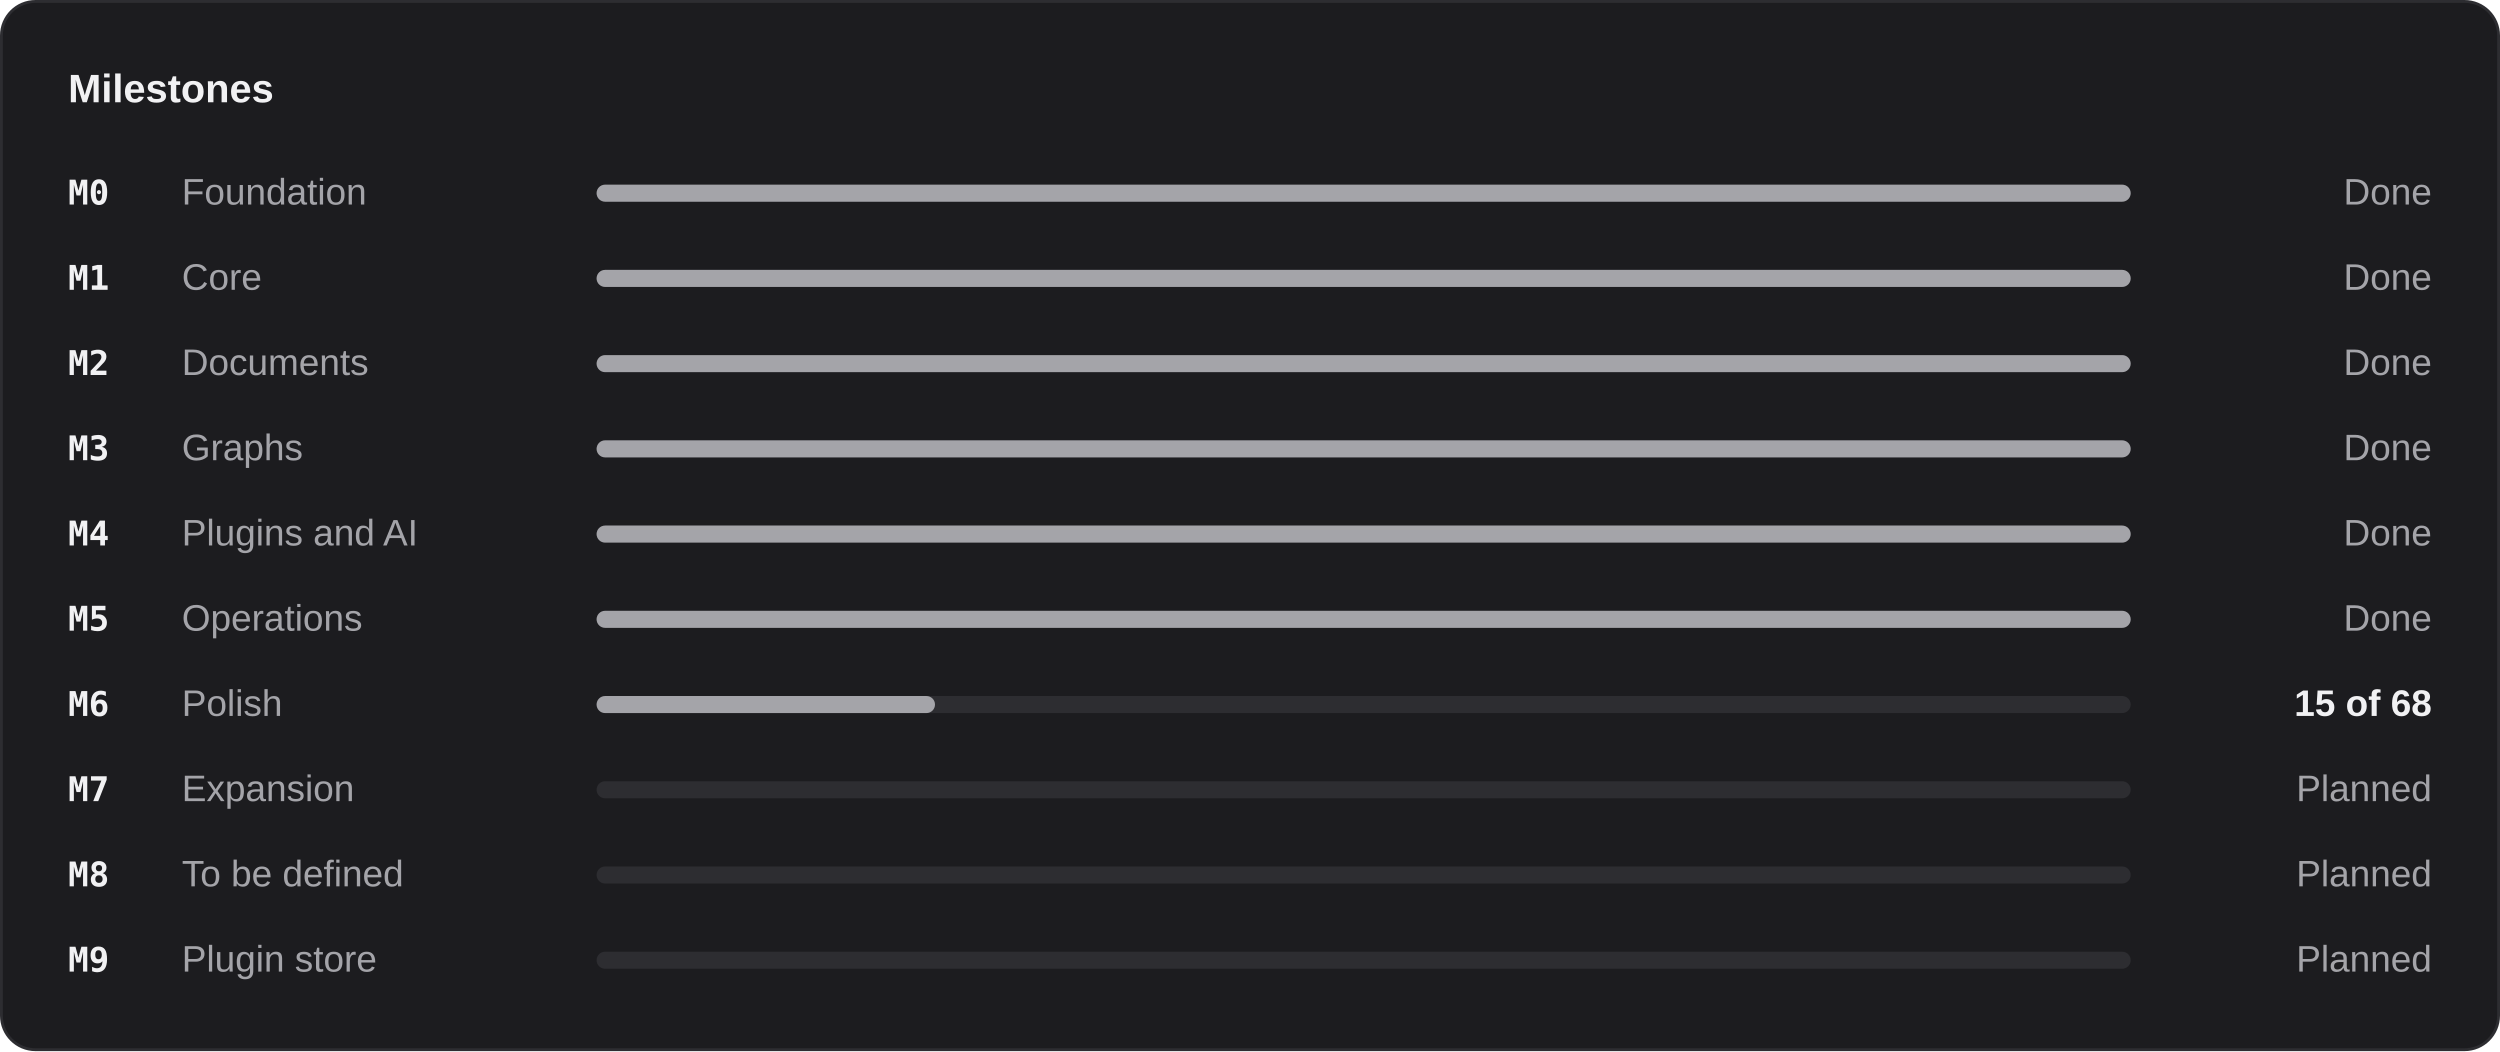
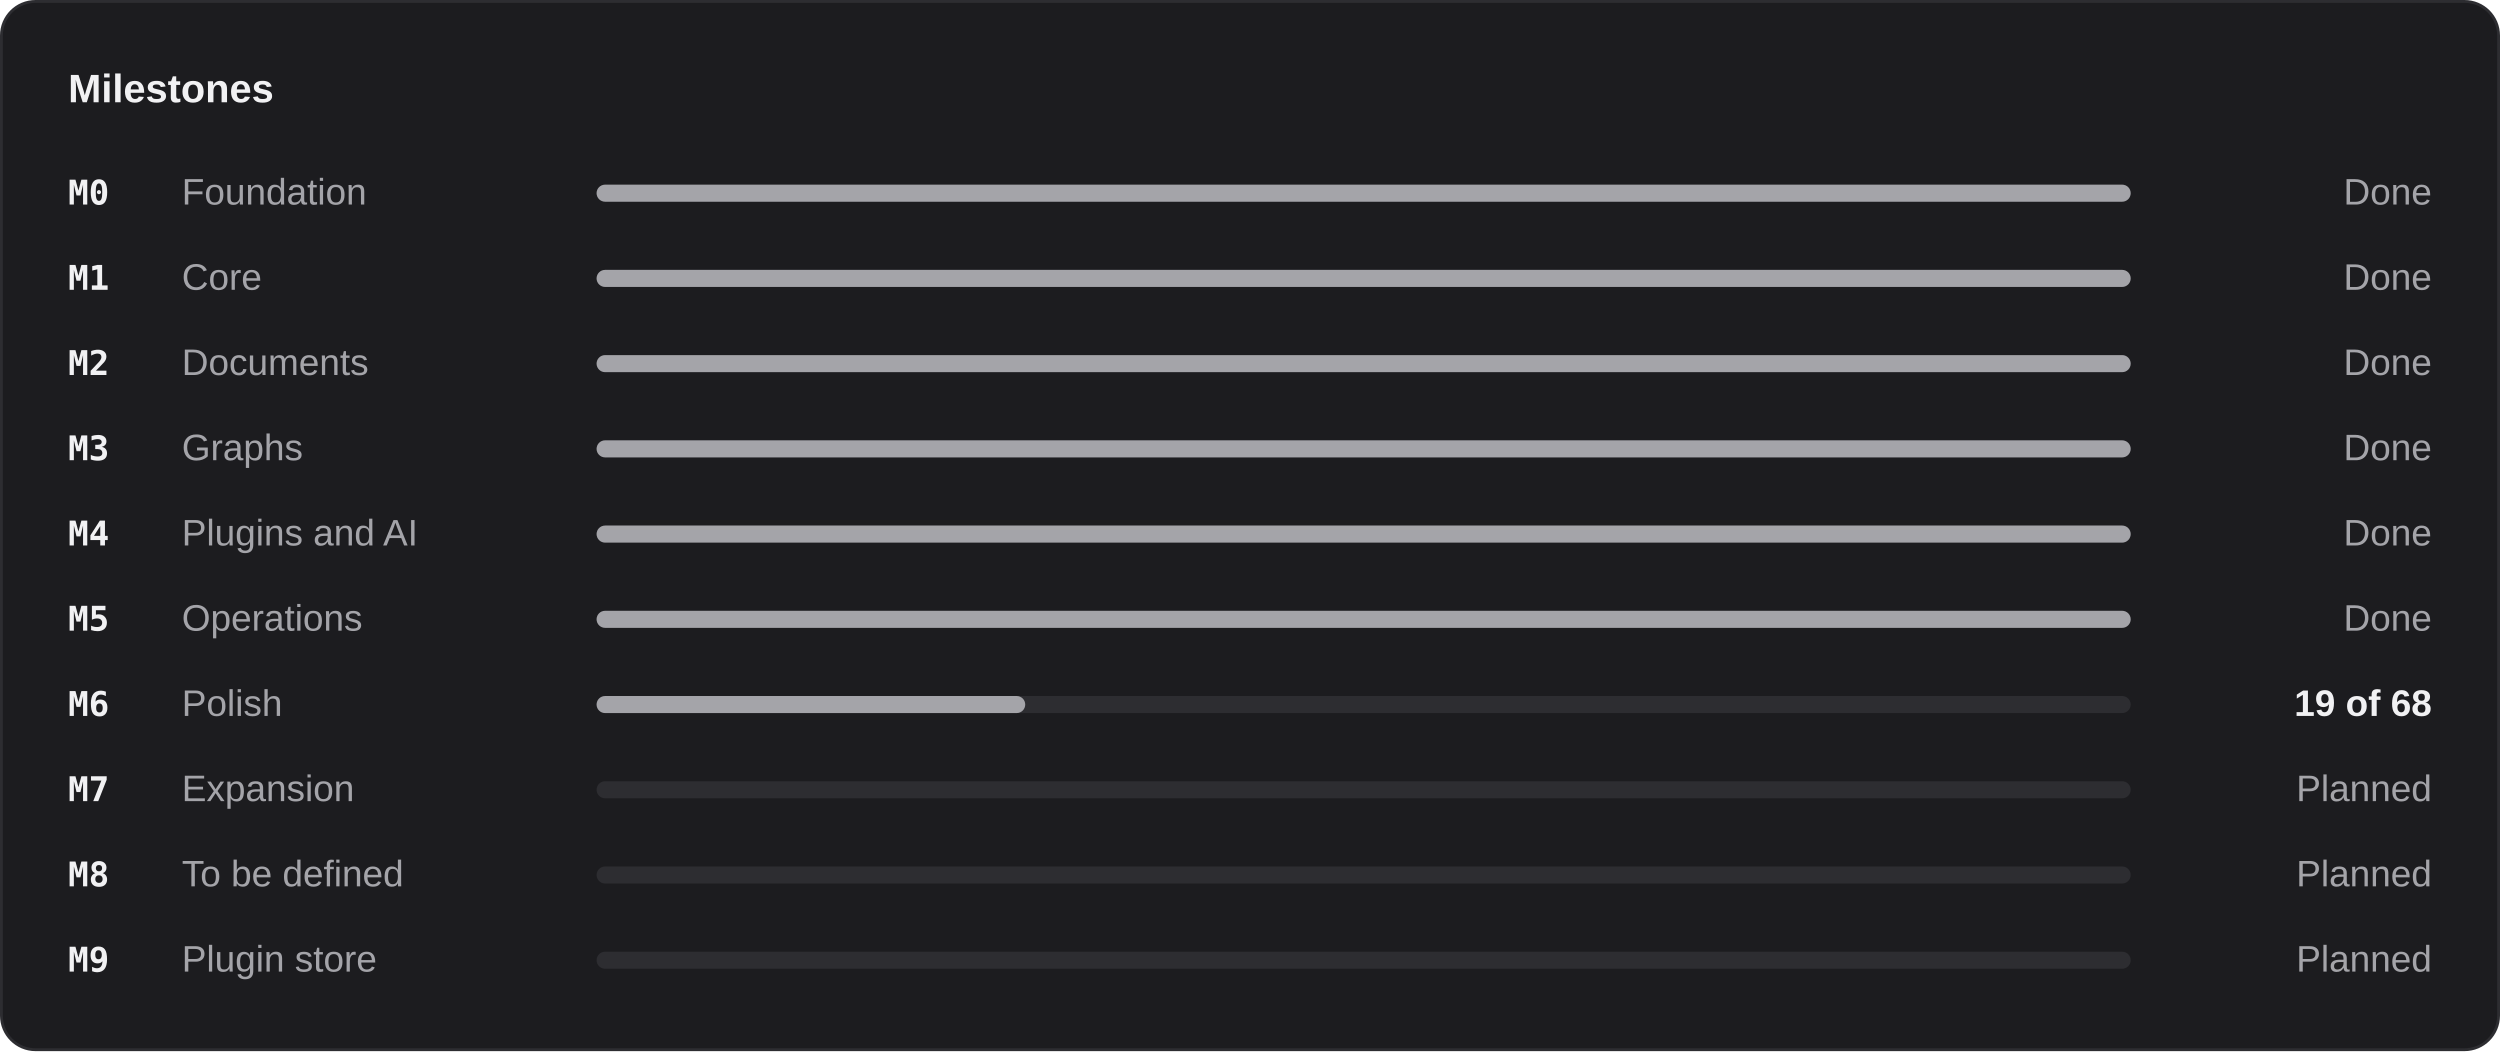
<svg xmlns="http://www.w3.org/2000/svg" width="880" height="370" viewBox="0 0 880 370" role="img" aria-labelledby="title desc">
  <defs>
    <linearGradient id="sweep" x1="0" x2="1" y1="0" y2="0">
      <stop offset="0" stop-color="#f1f1f3" stop-opacity="0" />
      <stop offset="0.5" stop-color="#f1f1f3" stop-opacity="0.45" />
      <stop offset="1" stop-color="#f1f1f3" stop-opacity="0" />
    </linearGradient>
  </defs>
  <style>
text{font-family:"Instrument Sans","Segoe UI",system-ui,-apple-system,"Helvetica Neue",Arial,sans-serif;font-size:13px;fill:#a4a4a9;font-variant-numeric:tabular-nums}
.title{font-size:14px;font-weight:600;fill:#f1f1f3}
.id{font-family:"JetBrains Mono",ui-monospace,"Cascadia Code","SF Mono",Menlo,Consolas,monospace;font-size:12px;font-weight:600;fill:#f1f1f3}
.status.current{fill:#f1f1f3;font-weight:600}
.track{fill:#2d2d31}
.fill{fill:#a4a4a9;transform-box:fill-box;transform-origin:left center;animation:grow 1.2s cubic-bezier(.22,.7,.2,1) backwards}
@keyframes grow{from{transform:scaleX(0)}to{transform:scaleX(1)}}
- @keyframes sweep-m6{0%{transform:translateX(0)}55%,100%{transform:translateX(239.12px)}}
+ @keyframes sweep-m6{0%{transform:translateX(0)}55%,100%{transform:translateX(270.88px)}}
.sweep-m6{animation:sweep-m6 4.8s ease-in-out 1.74s infinite}
@media (prefers-reduced-motion:reduce){.fill,.sweep{animation:none}}
</style>
  <rect x="0.5" y="0.5" width="879" height="369" rx="12" fill="#1c1c1f" stroke="#2d2d31" />
  <text class="title" x="24" y="36">Milestones</text>
  <g class="row">
    <text class="id" x="24" y="72">M0</text>
    <text class="name" x="64" y="72">Foundation</text>
    <rect class="track" x="210" y="65" width="540" height="6" rx="3" />
    <rect class="fill" x="210" y="65" width="540" height="6" rx="3" style="animation-delay:0s" />
    <text class="status" x="856" y="72" text-anchor="end">Done</text>
  </g>
  <g class="row">
    <text class="id" x="24" y="102">M1</text>
    <text class="name" x="64" y="102">Core</text>
    <rect class="track" x="210" y="95" width="540" height="6" rx="3" />
    <rect class="fill" x="210" y="95" width="540" height="6" rx="3" style="animation-delay:0.09s" />
    <text class="status" x="856" y="102" text-anchor="end">Done</text>
  </g>
  <g class="row">
    <text class="id" x="24" y="132">M2</text>
    <text class="name" x="64" y="132">Documents</text>
    <rect class="track" x="210" y="125" width="540" height="6" rx="3" />
    <rect class="fill" x="210" y="125" width="540" height="6" rx="3" style="animation-delay:0.18s" />
    <text class="status" x="856" y="132" text-anchor="end">Done</text>
  </g>
  <g class="row">
    <text class="id" x="24" y="162">M3</text>
    <text class="name" x="64" y="162">Graphs</text>
    <rect class="track" x="210" y="155" width="540" height="6" rx="3" />
    <rect class="fill" x="210" y="155" width="540" height="6" rx="3" style="animation-delay:0.27s" />
    <text class="status" x="856" y="162" text-anchor="end">Done</text>
  </g>
  <g class="row">
    <text class="id" x="24" y="192">M4</text>
    <text class="name" x="64" y="192">Plugins and AI</text>
    <rect class="track" x="210" y="185" width="540" height="6" rx="3" />
    <rect class="fill" x="210" y="185" width="540" height="6" rx="3" style="animation-delay:0.36s" />
    <text class="status" x="856" y="192" text-anchor="end">Done</text>
  </g>
  <g class="row">
    <text class="id" x="24" y="222">M5</text>
    <text class="name" x="64" y="222">Operations</text>
    <rect class="track" x="210" y="215" width="540" height="6" rx="3" />
    <rect class="fill" x="210" y="215" width="540" height="6" rx="3" style="animation-delay:0.45s" />
    <text class="status" x="856" y="222" text-anchor="end">Done</text>
  </g>
  <g class="row">
    <text class="id" x="24" y="252">M6</text>
    <text class="name" x="64" y="252">Polish</text>
    <rect class="track" x="210" y="245" width="540" height="6" rx="3" />
-     <rect class="fill" x="210" y="245" width="119.12" height="6" rx="3" style="animation-delay:0.54s" />
+     <rect class="fill" x="210" y="245" width="150.88" height="6" rx="3" style="animation-delay:0.54s" />
    <clipPath id="clip-m6">
-       <rect x="210" y="245" width="119.12" height="6" rx="3" />
+       <rect x="210" y="245" width="150.88" height="6" rx="3" />
    </clipPath>
    <g clip-path="url(#clip-m6)">
      <rect class="sweep sweep-m6" x="90" y="245" width="120" height="6" fill="url(#sweep)" />
    </g>
-     <text class="status current" x="856" y="252" text-anchor="end">15 of 68</text>
+     <text class="status current" x="856" y="252" text-anchor="end">19 of 68</text>
  </g>
  <g class="row">
    <text class="id" x="24" y="282">M7</text>
    <text class="name" x="64" y="282">Expansion</text>
    <rect class="track" x="210" y="275" width="540" height="6" rx="3" />
    <text class="status" x="856" y="282" text-anchor="end">Planned</text>
  </g>
  <g class="row">
    <text class="id" x="24" y="312">M8</text>
    <text class="name" x="64" y="312">To be defined</text>
    <rect class="track" x="210" y="305" width="540" height="6" rx="3" />
    <text class="status" x="856" y="312" text-anchor="end">Planned</text>
  </g>
  <g class="row">
    <text class="id" x="24" y="342">M9</text>
    <text class="name" x="64" y="342">Plugin store</text>
    <rect class="track" x="210" y="335" width="540" height="6" rx="3" />
    <text class="status" x="856" y="342" text-anchor="end">Planned</text>
  </g>
</svg>
